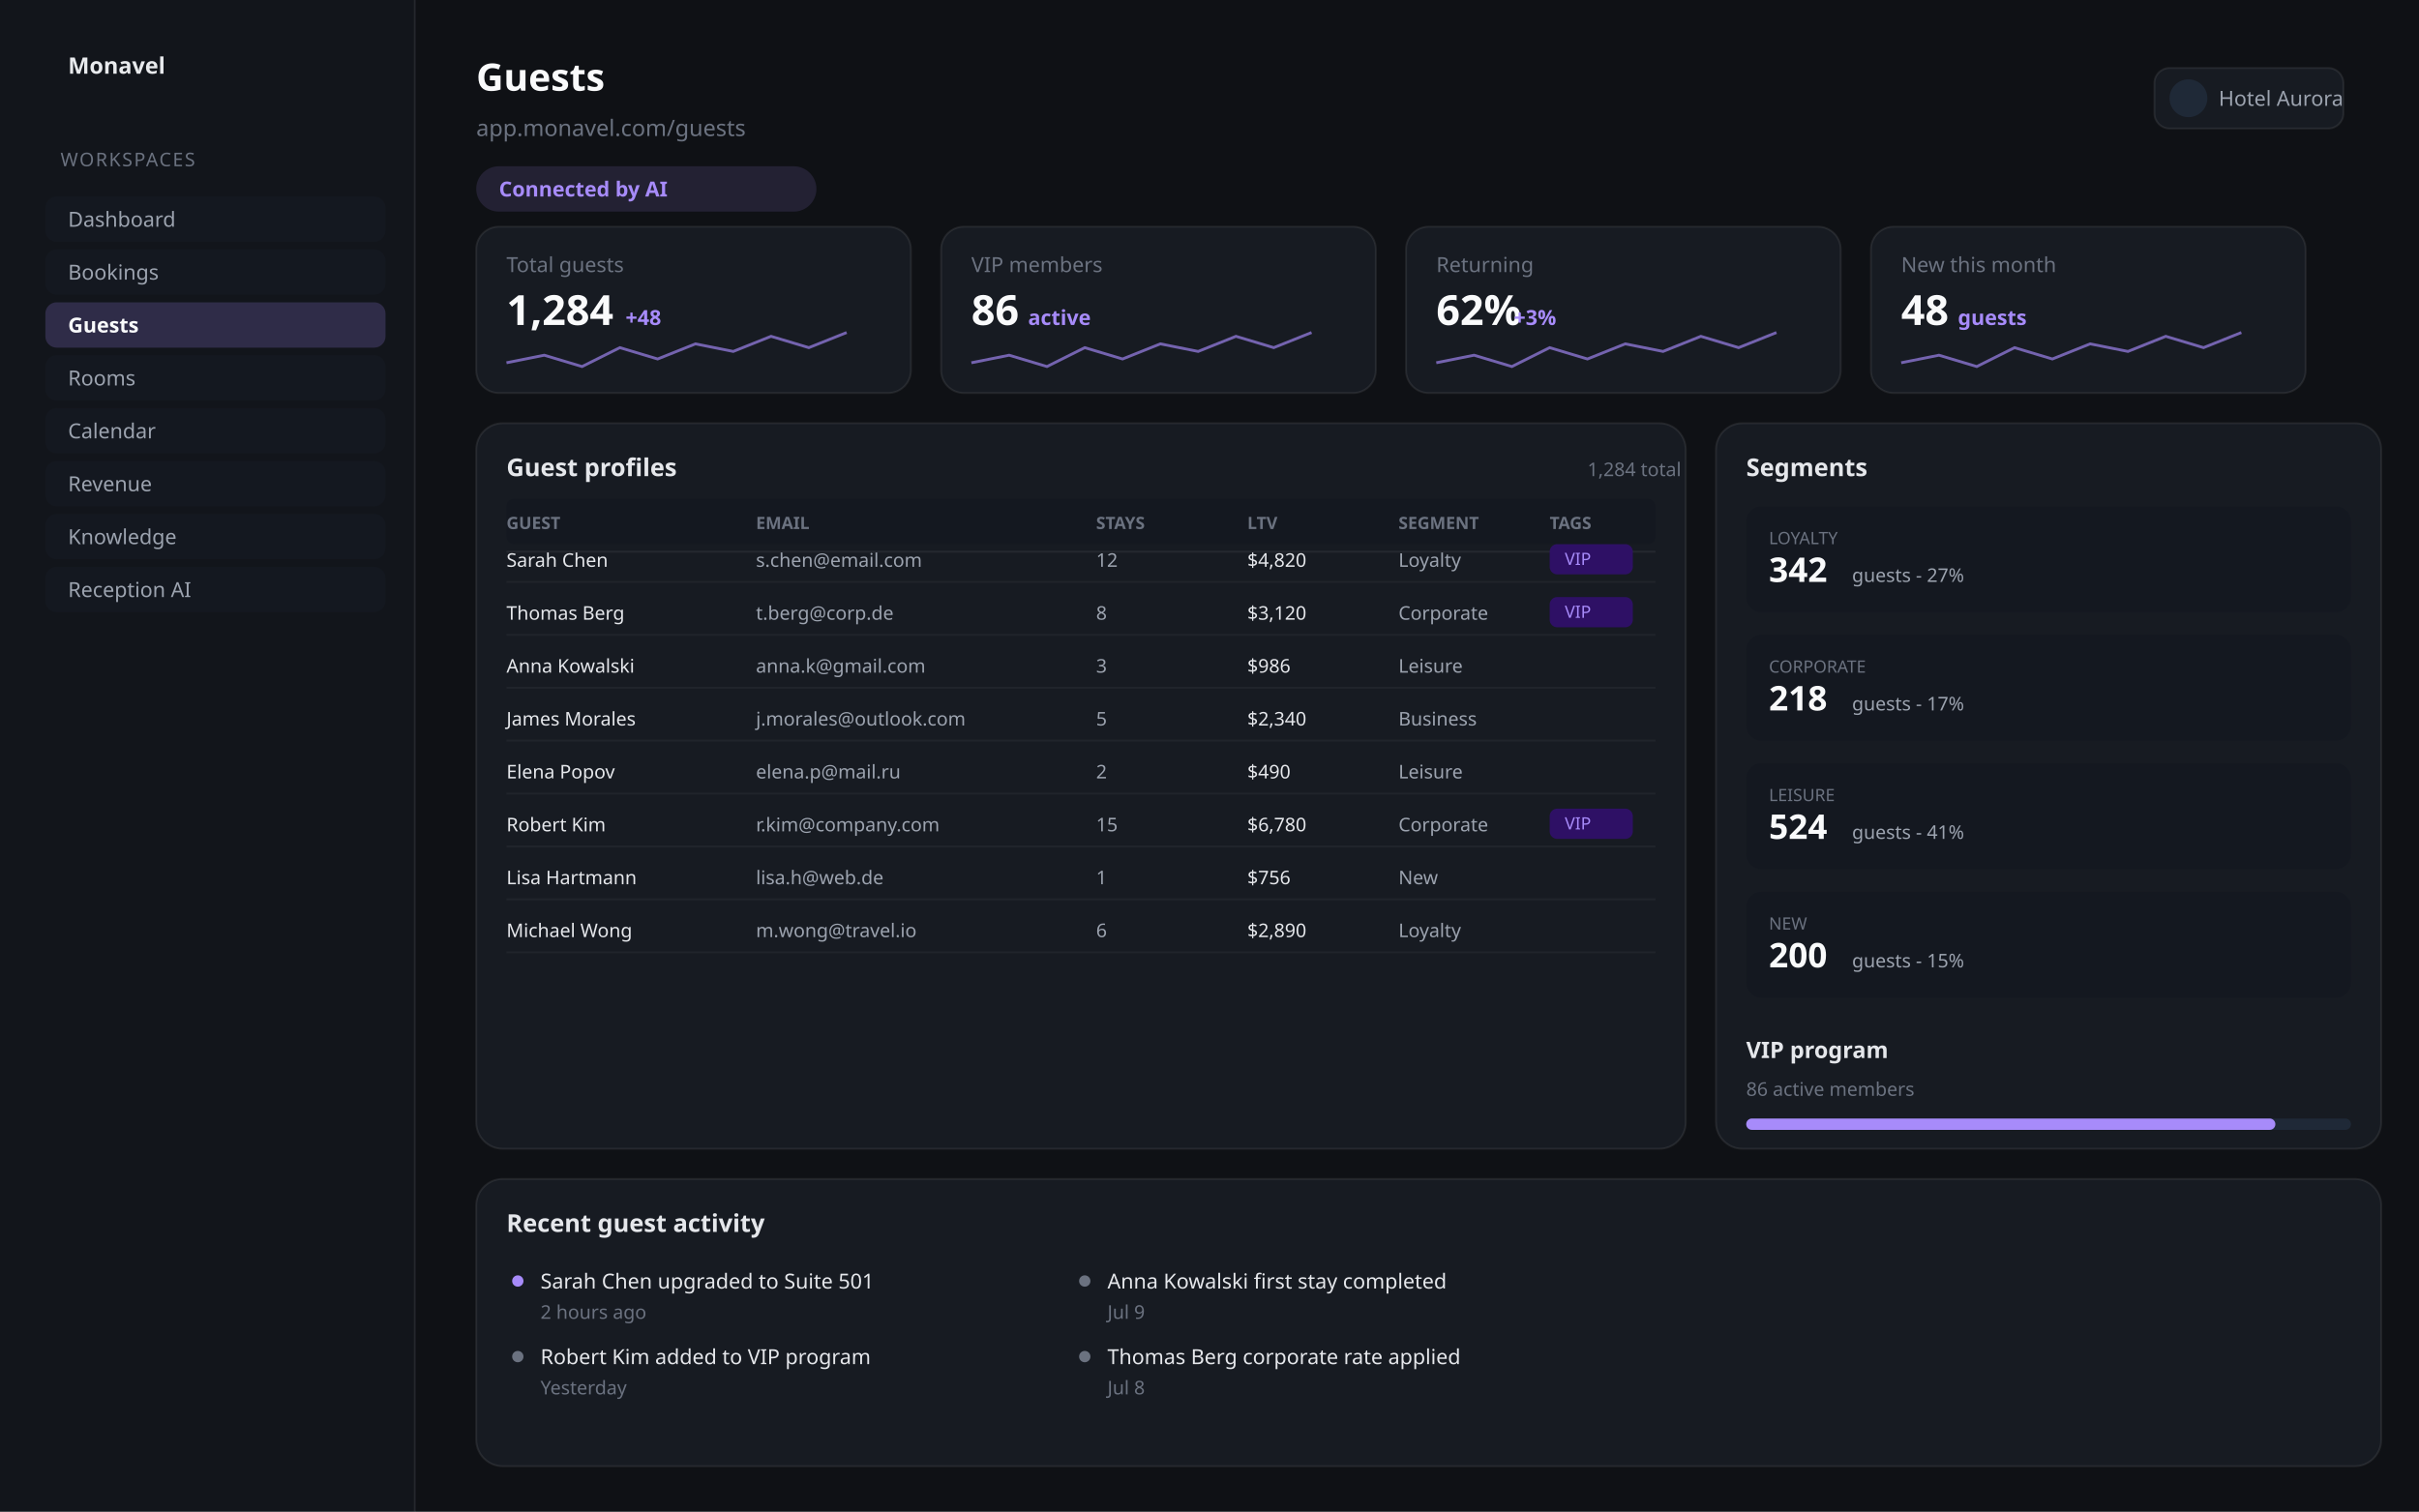
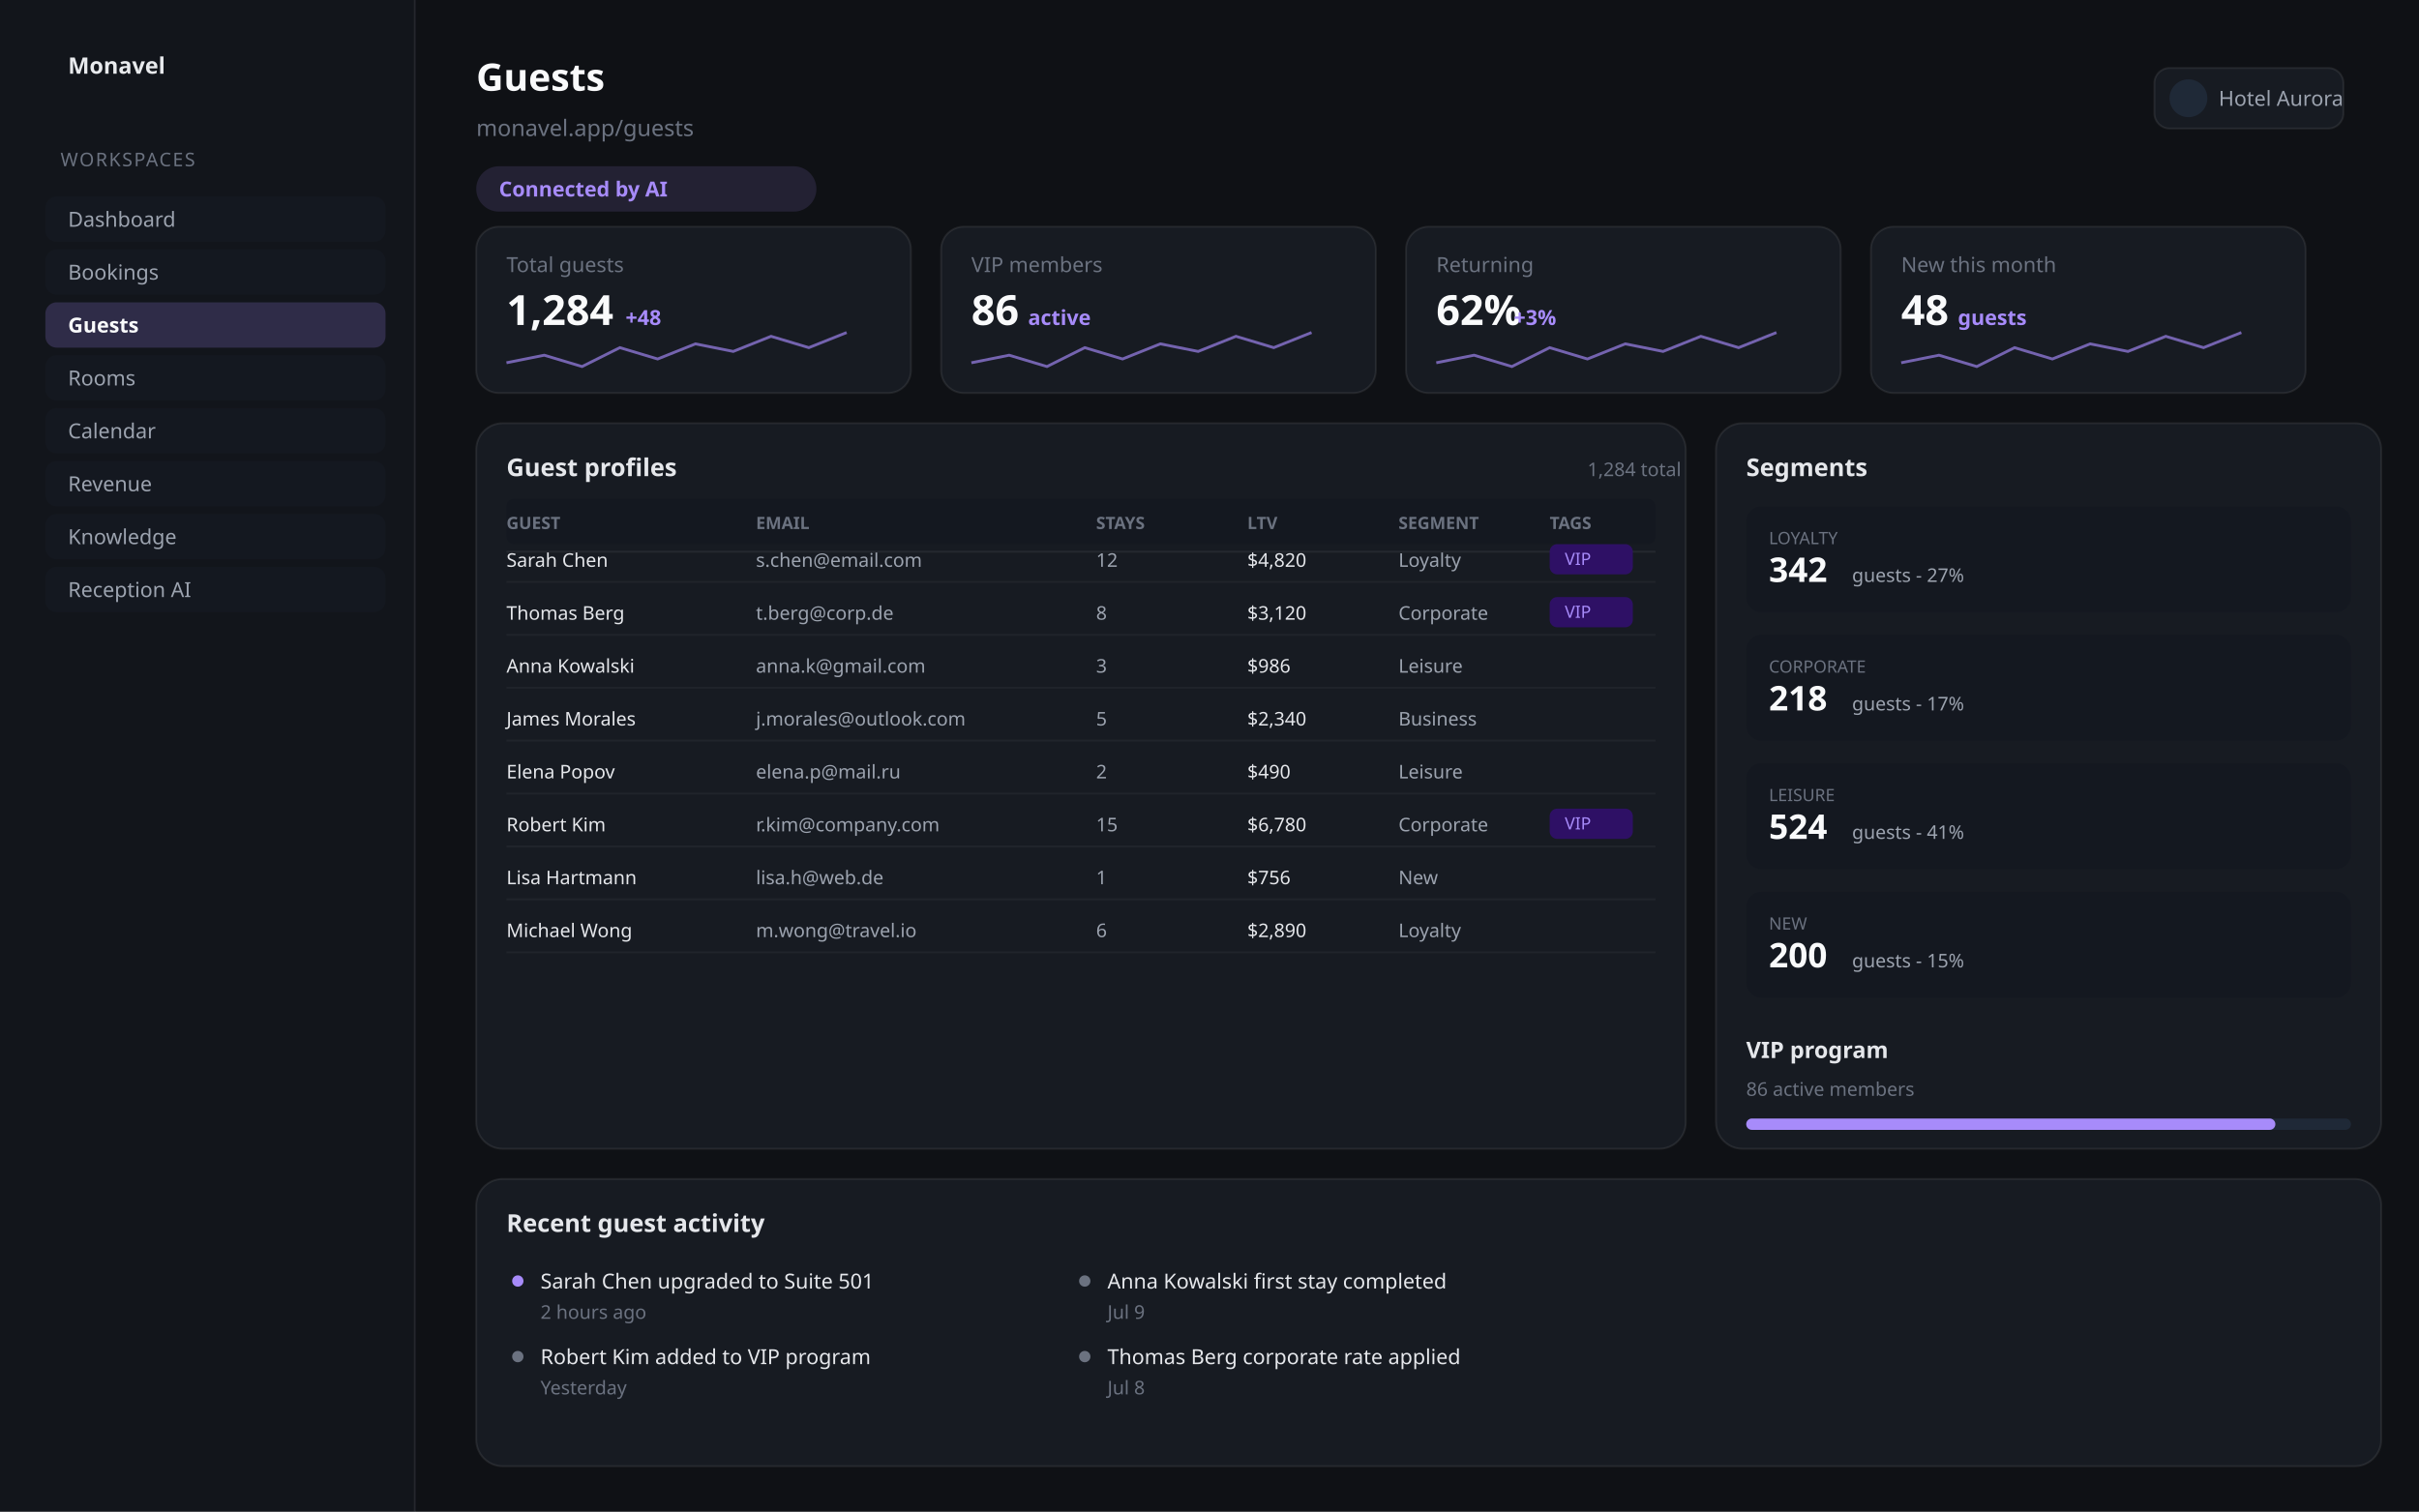
<svg xmlns="http://www.w3.org/2000/svg" width="1280" height="800" viewBox="0 0 1280 800" fill="none">
  <rect width="1280" height="800" fill="#0f1115" />
  <rect x="0" y="0" width="220" height="800" fill="#12151b" />
  <rect x="219" y="0" width="1" height="800" fill="#ffffff" opacity="0.08" />
  <text x="36" y="39" fill="#e8eaed" font-family="system-ui,sans-serif" font-size="12" font-weight="600">Monavel</text>
  <text x="32" y="88" fill="#6b7280" font-family="system-ui,sans-serif" font-size="10" letter-spacing="0.08em">WORKSPACES</text>
  <rect x="24" y="104" width="180" height="24" rx="6" fill="#141820" />
  <text x="36" y="120" fill="#9ca3af" font-family="system-ui,sans-serif" font-size="11" font-weight="400">Dashboard</text>
  <rect x="24" y="132" width="180" height="24" rx="6" fill="#141820" />
  <text x="36" y="148" fill="#9ca3af" font-family="system-ui,sans-serif" font-size="11" font-weight="400">Bookings</text>
  <rect x="24" y="160" width="180" height="24" rx="6" fill="#a78bfa33" />
  <text x="36" y="176" fill="#f9fafb" font-family="system-ui,sans-serif" font-size="11" font-weight="600">Guests</text>
  <rect x="24" y="188" width="180" height="24" rx="6" fill="#141820" />
  <text x="36" y="204" fill="#9ca3af" font-family="system-ui,sans-serif" font-size="11" font-weight="400">Rooms</text>
  <rect x="24" y="216" width="180" height="24" rx="6" fill="#141820" />
  <text x="36" y="232" fill="#9ca3af" font-family="system-ui,sans-serif" font-size="11" font-weight="400">Calendar</text>
  <rect x="24" y="244" width="180" height="24" rx="6" fill="#141820" />
  <text x="36" y="260" fill="#9ca3af" font-family="system-ui,sans-serif" font-size="11" font-weight="400">Revenue</text>
  <rect x="24" y="272" width="180" height="24" rx="6" fill="#141820" />
  <text x="36" y="288" fill="#9ca3af" font-family="system-ui,sans-serif" font-size="11" font-weight="400">Knowledge</text>
  <rect x="24" y="300" width="180" height="24" rx="6" fill="#141820" />
  <text x="36" y="316" fill="#9ca3af" font-family="system-ui,sans-serif" font-size="11" font-weight="400">Reception AI</text>
  <rect x="220" y="0" width="1060" height="800" fill="#0f1115" />
  <text x="252" y="48" fill="#f9fafb" font-family="system-ui,sans-serif" font-size="20" font-weight="600">Guests</text>
-   <text x="252" y="72" fill="#6b7280" font-family="system-ui,sans-serif" font-size="12">app.monavel.com/guests</text>
+   <text x="252" y="72" fill="#6b7280" font-family="system-ui,sans-serif" font-size="12">monavel.app/guests</text>
  <rect x="252" y="88" width="180" height="24" rx="12" fill="#a78bfa22" />
  <text x="264" y="104" fill="#a78bfa" font-family="system-ui,sans-serif" font-size="11" font-weight="600">Connected by AI</text>
  <rect x="1140" y="36" width="100" height="32" rx="8" fill="#171b22" stroke="#ffffff" stroke-opacity="0.08" />
  <circle cx="1158" cy="52" r="10" fill="#1f2937" />
  <text x="1174" y="56" fill="#9ca3af" font-family="system-ui,sans-serif" font-size="11">Hotel Aurora</text>
  <rect x="252" y="120" width="230" height="88" rx="12" fill="#171b22" stroke="#ffffff" stroke-opacity="0.08" />
  <text x="268" y="144" fill="#6b7280" font-family="system-ui,sans-serif" font-size="11">Total guests</text>
  <text x="268" y="172" fill="#f9fafb" font-family="system-ui,sans-serif" font-size="22" font-weight="600">1,284</text>
  <text x="331" y="172" fill="#a78bfa" font-family="system-ui,sans-serif" font-size="11" font-weight="600">+48</text>
  <polyline points="268,192 288,188 308,194 328,184 348,190 368,182 388,186 408,178 428,184 448,176" fill="none" stroke="#a78bfa" stroke-width="1.5" stroke-opacity="0.65" />
  <rect x="498" y="120" width="230" height="88" rx="12" fill="#171b22" stroke="#ffffff" stroke-opacity="0.08" />
  <text x="514" y="144" fill="#6b7280" font-family="system-ui,sans-serif" font-size="11">VIP members</text>
  <text x="514" y="172" fill="#f9fafb" font-family="system-ui,sans-serif" font-size="22" font-weight="600">86</text>
  <text x="544" y="172" fill="#a78bfa" font-family="system-ui,sans-serif" font-size="11" font-weight="600">active</text>
  <polyline points="514,192 534,188 554,194 574,184 594,190 614,182 634,186 654,178 674,184 694,176" fill="none" stroke="#a78bfa" stroke-width="1.5" stroke-opacity="0.65" />
  <rect x="744" y="120" width="230" height="88" rx="12" fill="#171b22" stroke="#ffffff" stroke-opacity="0.08" />
  <text x="760" y="144" fill="#6b7280" font-family="system-ui,sans-serif" font-size="11">Returning</text>
  <text x="760" y="172" fill="#f9fafb" font-family="system-ui,sans-serif" font-size="22" font-weight="600">62%</text>
  <text x="801" y="172" fill="#a78bfa" font-family="system-ui,sans-serif" font-size="11" font-weight="600">+3%</text>
  <polyline points="760,192 780,188 800,194 820,184 840,190 860,182 880,186 900,178 920,184 940,176" fill="none" stroke="#a78bfa" stroke-width="1.5" stroke-opacity="0.65" />
  <rect x="990" y="120" width="230" height="88" rx="12" fill="#171b22" stroke="#ffffff" stroke-opacity="0.08" />
  <text x="1006" y="144" fill="#6b7280" font-family="system-ui,sans-serif" font-size="11">New this month</text>
  <text x="1006" y="172" fill="#f9fafb" font-family="system-ui,sans-serif" font-size="22" font-weight="600">48</text>
  <text x="1036" y="172" fill="#a78bfa" font-family="system-ui,sans-serif" font-size="11" font-weight="600">guests</text>
  <polyline points="1006,192 1026,188 1046,194 1066,184 1086,190 1106,182 1126,186 1146,178 1166,184 1186,176" fill="none" stroke="#a78bfa" stroke-width="1.5" stroke-opacity="0.65" />
  <rect x="252" y="224" width="640" height="384" rx="14" fill="#171b22" stroke="#ffffff" stroke-opacity="0.08" />
  <text x="268" y="252" fill="#e5e7eb" font-family="system-ui,sans-serif" font-size="13" font-weight="600">Guest profiles</text>
  <text x="840" y="252" fill="#6b7280" font-family="system-ui,sans-serif" font-size="10">1,284 total</text>
  <rect x="268" y="264" width="608" height="24" rx="4" fill="#141820" />
  <text x="268" y="280" fill="#6b7280" font-family="system-ui,sans-serif" font-size="9" font-weight="600">GUEST</text>
  <text x="400" y="280" fill="#6b7280" font-family="system-ui,sans-serif" font-size="9" font-weight="600">EMAIL</text>
  <text x="580" y="280" fill="#6b7280" font-family="system-ui,sans-serif" font-size="9" font-weight="600">STAYS</text>
  <text x="660" y="280" fill="#6b7280" font-family="system-ui,sans-serif" font-size="9" font-weight="600">LTV</text>
  <text x="740" y="280" fill="#6b7280" font-family="system-ui,sans-serif" font-size="9" font-weight="600">SEGMENT</text>
  <text x="820" y="280" fill="#6b7280" font-family="system-ui,sans-serif" font-size="9" font-weight="600">TAGS</text>
  <line x1="268" y1="292" x2="876" y2="292" stroke="#ffffff" stroke-opacity="0.06" />
  <text x="268" y="300" fill="#e5e7eb" font-family="system-ui,sans-serif" font-size="10">Sarah Chen</text>
  <text x="400" y="300" fill="#9ca3af" font-family="system-ui,sans-serif" font-size="10">s.chen@email.com</text>
  <text x="580" y="300" fill="#9ca3af" font-family="system-ui,sans-serif" font-size="10">12</text>
  <text x="660" y="300" fill="#e5e7eb" font-family="system-ui,sans-serif" font-size="10">$4,820</text>
  <text x="740" y="300" fill="#9ca3af" font-family="system-ui,sans-serif" font-size="10">Loyalty</text>
  <rect x="820" y="288" width="44" height="16" rx="4" fill="#2e1065" />
  <text x="828" y="299" fill="#a78bfa" font-family="system-ui,sans-serif" font-size="9">VIP</text>
  <line x1="268" y1="308" x2="876" y2="308" stroke="#ffffff" stroke-opacity="0.04" />
  <text x="268" y="328" fill="#e5e7eb" font-family="system-ui,sans-serif" font-size="10">Thomas Berg</text>
  <text x="400" y="328" fill="#9ca3af" font-family="system-ui,sans-serif" font-size="10">t.berg@corp.de</text>
  <text x="580" y="328" fill="#9ca3af" font-family="system-ui,sans-serif" font-size="10">8</text>
  <text x="660" y="328" fill="#e5e7eb" font-family="system-ui,sans-serif" font-size="10">$3,120</text>
  <text x="740" y="328" fill="#9ca3af" font-family="system-ui,sans-serif" font-size="10">Corporate</text>
  <rect x="820" y="316" width="44" height="16" rx="4" fill="#2e1065" />
  <text x="828" y="327" fill="#a78bfa" font-family="system-ui,sans-serif" font-size="9">VIP</text>
  <line x1="268" y1="336" x2="876" y2="336" stroke="#ffffff" stroke-opacity="0.04" />
  <text x="268" y="356" fill="#e5e7eb" font-family="system-ui,sans-serif" font-size="10">Anna Kowalski</text>
  <text x="400" y="356" fill="#9ca3af" font-family="system-ui,sans-serif" font-size="10">anna.k@gmail.com</text>
  <text x="580" y="356" fill="#9ca3af" font-family="system-ui,sans-serif" font-size="10">3</text>
  <text x="660" y="356" fill="#e5e7eb" font-family="system-ui,sans-serif" font-size="10">$986</text>
  <text x="740" y="356" fill="#9ca3af" font-family="system-ui,sans-serif" font-size="10">Leisure</text>
  <line x1="268" y1="364" x2="876" y2="364" stroke="#ffffff" stroke-opacity="0.04" />
  <text x="268" y="384" fill="#e5e7eb" font-family="system-ui,sans-serif" font-size="10">James Morales</text>
  <text x="400" y="384" fill="#9ca3af" font-family="system-ui,sans-serif" font-size="10">j.morales@outlook.com</text>
  <text x="580" y="384" fill="#9ca3af" font-family="system-ui,sans-serif" font-size="10">5</text>
  <text x="660" y="384" fill="#e5e7eb" font-family="system-ui,sans-serif" font-size="10">$2,340</text>
  <text x="740" y="384" fill="#9ca3af" font-family="system-ui,sans-serif" font-size="10">Business</text>
  <line x1="268" y1="392" x2="876" y2="392" stroke="#ffffff" stroke-opacity="0.04" />
  <text x="268" y="412" fill="#e5e7eb" font-family="system-ui,sans-serif" font-size="10">Elena Popov</text>
  <text x="400" y="412" fill="#9ca3af" font-family="system-ui,sans-serif" font-size="10">elena.p@mail.ru</text>
  <text x="580" y="412" fill="#9ca3af" font-family="system-ui,sans-serif" font-size="10">2</text>
  <text x="660" y="412" fill="#e5e7eb" font-family="system-ui,sans-serif" font-size="10">$490</text>
  <text x="740" y="412" fill="#9ca3af" font-family="system-ui,sans-serif" font-size="10">Leisure</text>
  <line x1="268" y1="420" x2="876" y2="420" stroke="#ffffff" stroke-opacity="0.04" />
  <text x="268" y="440" fill="#e5e7eb" font-family="system-ui,sans-serif" font-size="10">Robert Kim</text>
  <text x="400" y="440" fill="#9ca3af" font-family="system-ui,sans-serif" font-size="10">r.kim@company.com</text>
  <text x="580" y="440" fill="#9ca3af" font-family="system-ui,sans-serif" font-size="10">15</text>
  <text x="660" y="440" fill="#e5e7eb" font-family="system-ui,sans-serif" font-size="10">$6,780</text>
  <text x="740" y="440" fill="#9ca3af" font-family="system-ui,sans-serif" font-size="10">Corporate</text>
  <rect x="820" y="428" width="44" height="16" rx="4" fill="#2e1065" />
  <text x="828" y="439" fill="#a78bfa" font-family="system-ui,sans-serif" font-size="9">VIP</text>
  <line x1="268" y1="448" x2="876" y2="448" stroke="#ffffff" stroke-opacity="0.04" />
  <text x="268" y="468" fill="#e5e7eb" font-family="system-ui,sans-serif" font-size="10">Lisa Hartmann</text>
  <text x="400" y="468" fill="#9ca3af" font-family="system-ui,sans-serif" font-size="10">lisa.h@web.de</text>
  <text x="580" y="468" fill="#9ca3af" font-family="system-ui,sans-serif" font-size="10">1</text>
  <text x="660" y="468" fill="#e5e7eb" font-family="system-ui,sans-serif" font-size="10">$756</text>
  <text x="740" y="468" fill="#9ca3af" font-family="system-ui,sans-serif" font-size="10">New</text>
  <line x1="268" y1="476" x2="876" y2="476" stroke="#ffffff" stroke-opacity="0.04" />
  <text x="268" y="496" fill="#e5e7eb" font-family="system-ui,sans-serif" font-size="10">Michael Wong</text>
  <text x="400" y="496" fill="#9ca3af" font-family="system-ui,sans-serif" font-size="10">m.wong@travel.io</text>
  <text x="580" y="496" fill="#9ca3af" font-family="system-ui,sans-serif" font-size="10">6</text>
  <text x="660" y="496" fill="#e5e7eb" font-family="system-ui,sans-serif" font-size="10">$2,890</text>
  <text x="740" y="496" fill="#9ca3af" font-family="system-ui,sans-serif" font-size="10">Loyalty</text>
  <line x1="268" y1="504" x2="876" y2="504" stroke="#ffffff" stroke-opacity="0.04" />
  <rect x="908" y="224" width="352" height="384" rx="14" fill="#171b22" stroke="#ffffff" stroke-opacity="0.08" />
  <text x="924" y="252" fill="#e5e7eb" font-family="system-ui,sans-serif" font-size="13" font-weight="600">Segments</text>
  <rect x="924" y="268" width="320" height="56" rx="8" fill="#141820" />
  <text x="936" y="288" fill="#6b7280" font-family="system-ui,sans-serif" font-size="9">LOYALTY</text>
  <text x="936" y="308" fill="#f9fafb" font-family="system-ui,sans-serif" font-size="18" font-weight="600">342</text>
  <text x="980" y="308" fill="#9ca3af" font-family="system-ui,sans-serif" font-size="10">guests - 27%</text>
  <rect x="924" y="336" width="320" height="56" rx="8" fill="#141820" />
  <text x="936" y="356" fill="#6b7280" font-family="system-ui,sans-serif" font-size="9">CORPORATE</text>
  <text x="936" y="376" fill="#f9fafb" font-family="system-ui,sans-serif" font-size="18" font-weight="600">218</text>
  <text x="980" y="376" fill="#9ca3af" font-family="system-ui,sans-serif" font-size="10">guests - 17%</text>
  <rect x="924" y="404" width="320" height="56" rx="8" fill="#141820" />
  <text x="936" y="424" fill="#6b7280" font-family="system-ui,sans-serif" font-size="9">LEISURE</text>
  <text x="936" y="444" fill="#f9fafb" font-family="system-ui,sans-serif" font-size="18" font-weight="600">524</text>
  <text x="980" y="444" fill="#9ca3af" font-family="system-ui,sans-serif" font-size="10">guests - 41%</text>
  <rect x="924" y="472" width="320" height="56" rx="8" fill="#141820" />
  <text x="936" y="492" fill="#6b7280" font-family="system-ui,sans-serif" font-size="9">NEW</text>
  <text x="936" y="512" fill="#f9fafb" font-family="system-ui,sans-serif" font-size="18" font-weight="600">200</text>
  <text x="980" y="512" fill="#9ca3af" font-family="system-ui,sans-serif" font-size="10">guests - 15%</text>
  <text x="924" y="560" fill="#e5e7eb" font-family="system-ui,sans-serif" font-size="12" font-weight="600">VIP program</text>
  <text x="924" y="580" fill="#6b7280" font-family="system-ui,sans-serif" font-size="10">86 active members</text>
  <rect x="924" y="592" width="320" height="6" rx="3" fill="#1f2937" />
  <rect x="924" y="592" width="280" height="6" rx="3" fill="#a78bfa" />
  <rect x="252" y="624" width="1008" height="152" rx="14" fill="#171b22" stroke="#ffffff" stroke-opacity="0.08" />
  <text x="268" y="652" fill="#e5e7eb" font-family="system-ui,sans-serif" font-size="13" font-weight="600">Recent guest activity</text>
  <circle cx="274" cy="678" r="3" fill="#a78bfa" />
  <text x="286" y="682" fill="#e5e7eb" font-family="system-ui,sans-serif" font-size="11">Sarah Chen upgraded to Suite 501</text>
  <text x="286" y="698" fill="#6b7280" font-family="system-ui,sans-serif" font-size="10">2 hours ago</text>
  <circle cx="274" cy="718" r="3" fill="#6b7280" />
  <text x="286" y="722" fill="#e5e7eb" font-family="system-ui,sans-serif" font-size="11">Robert Kim added to VIP program</text>
  <text x="286" y="738" fill="#6b7280" font-family="system-ui,sans-serif" font-size="10">Yesterday</text>
  <circle cx="574" cy="678" r="3" fill="#6b7280" />
  <text x="586" y="682" fill="#e5e7eb" font-family="system-ui,sans-serif" font-size="11">Anna Kowalski first stay completed</text>
  <text x="586" y="698" fill="#6b7280" font-family="system-ui,sans-serif" font-size="10">Jul 9</text>
  <circle cx="574" cy="718" r="3" fill="#6b7280" />
  <text x="586" y="722" fill="#e5e7eb" font-family="system-ui,sans-serif" font-size="11">Thomas Berg corporate rate applied</text>
  <text x="586" y="738" fill="#6b7280" font-family="system-ui,sans-serif" font-size="10">Jul 8</text>
</svg>
